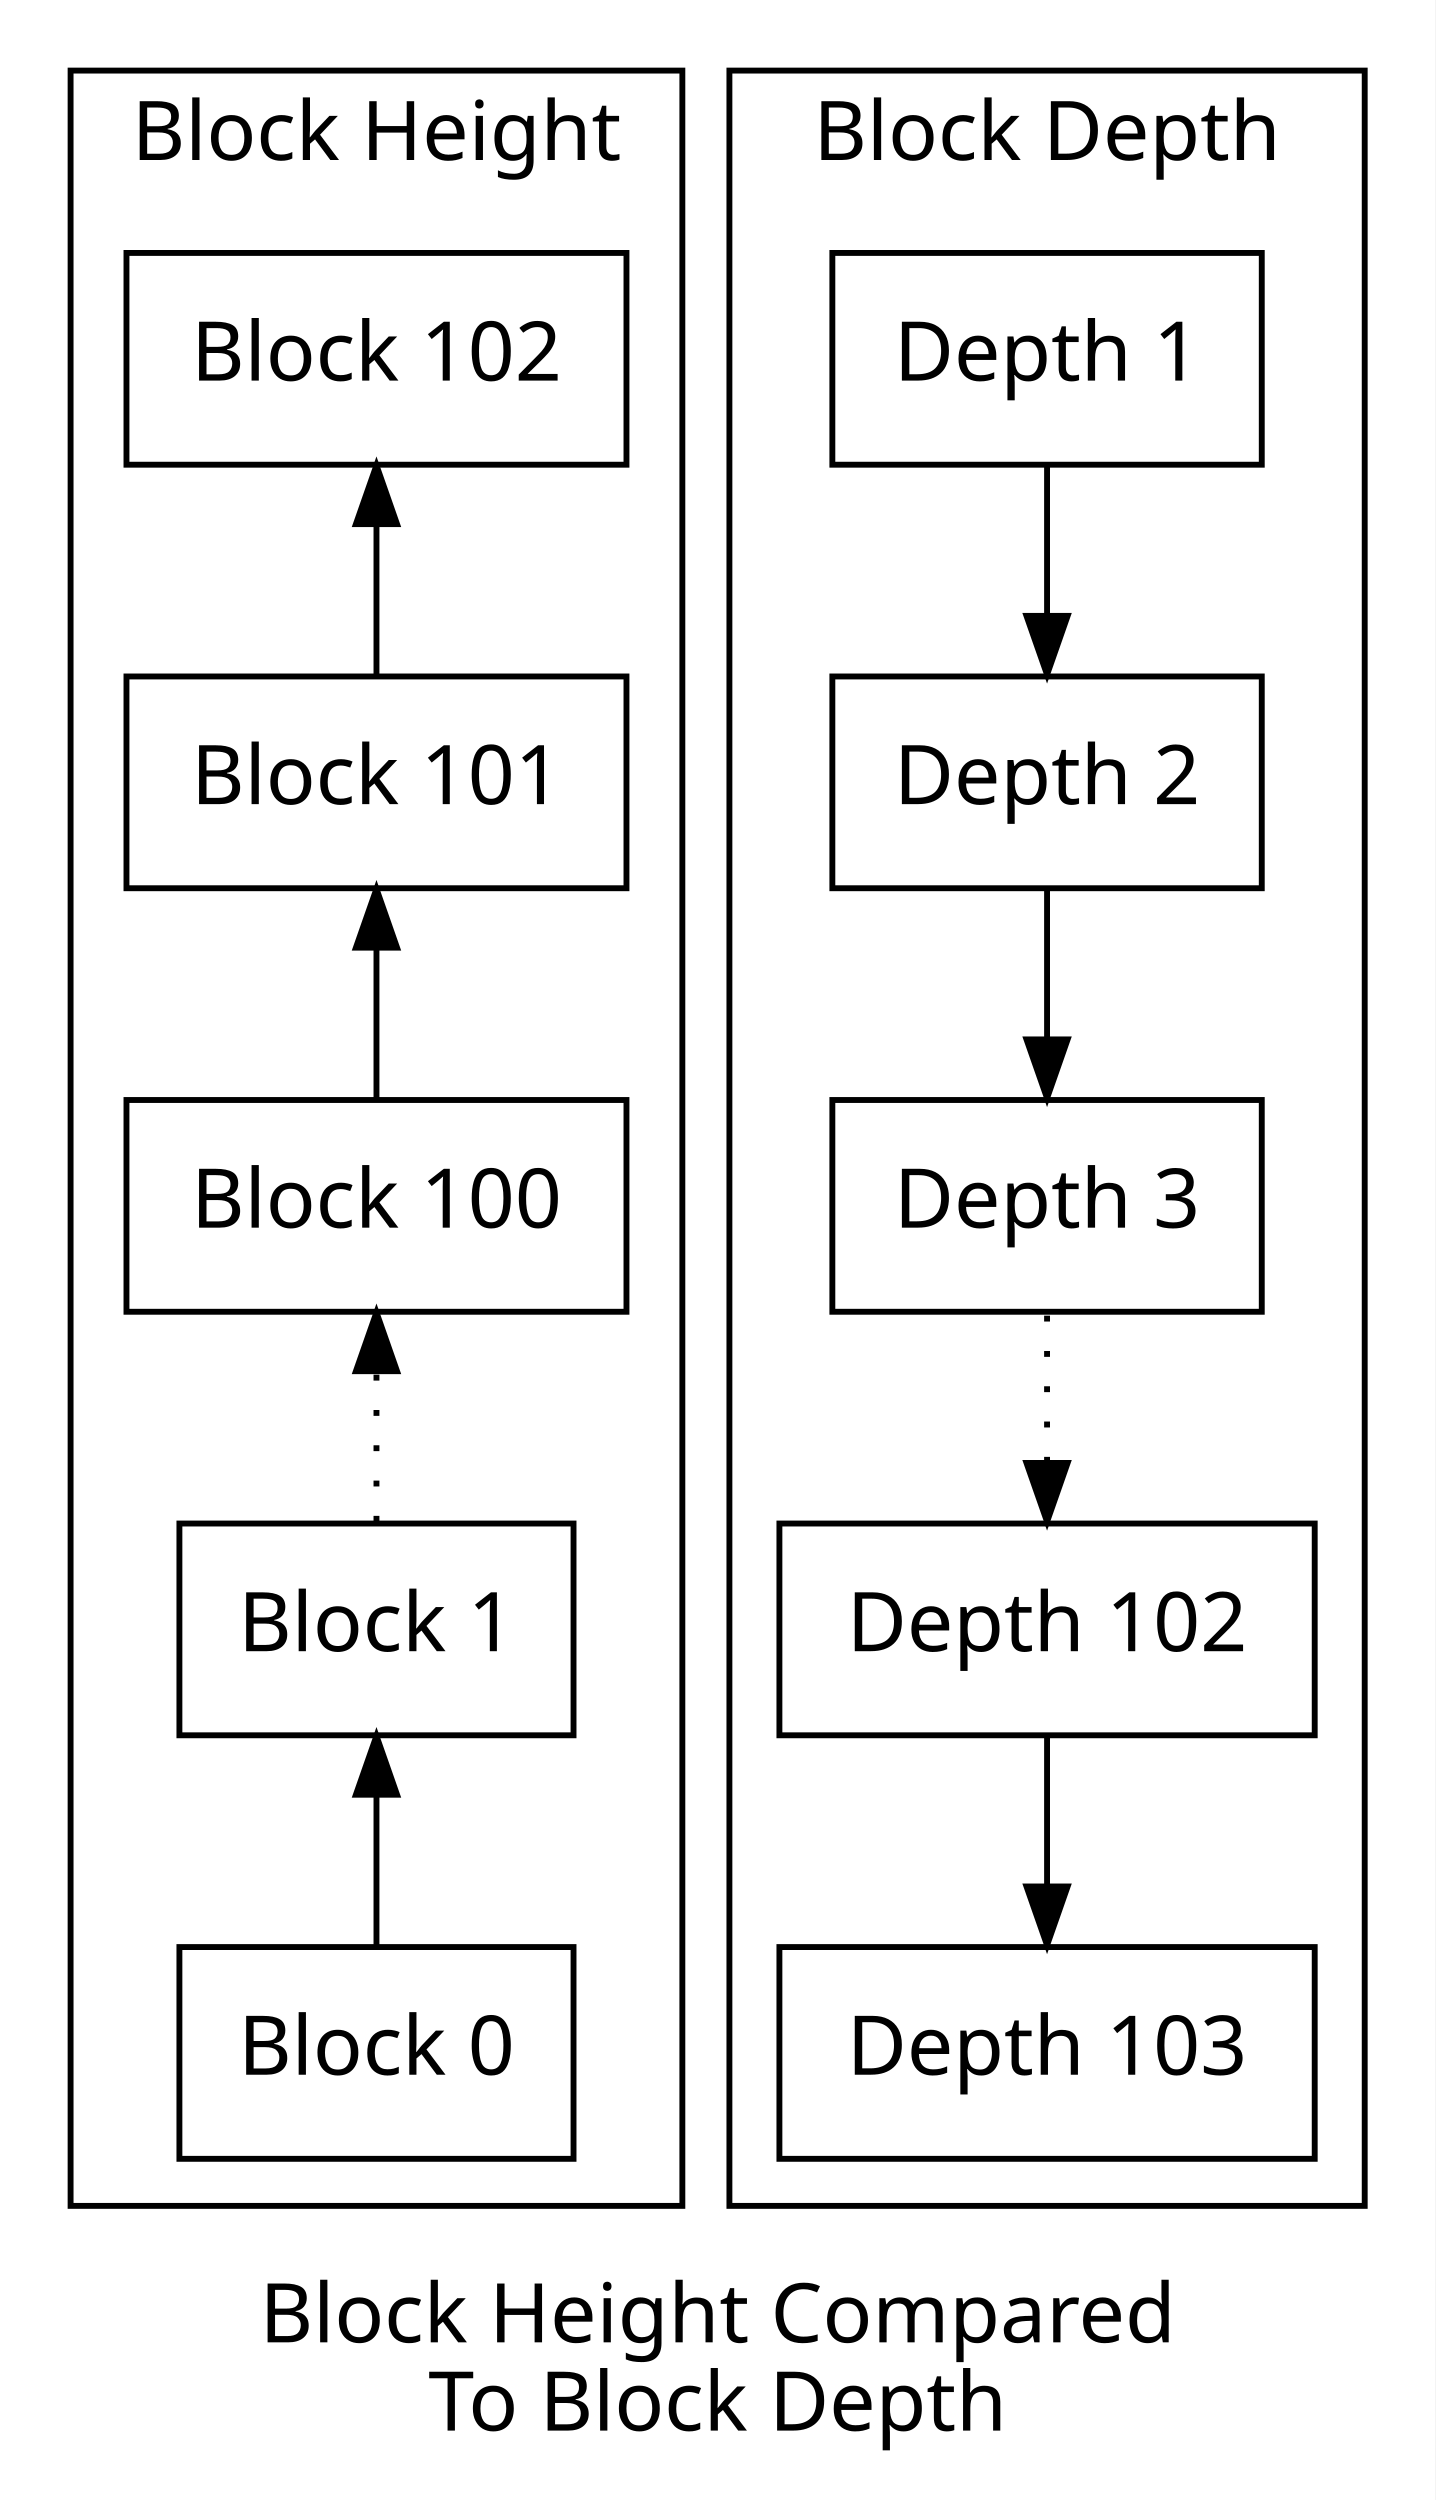
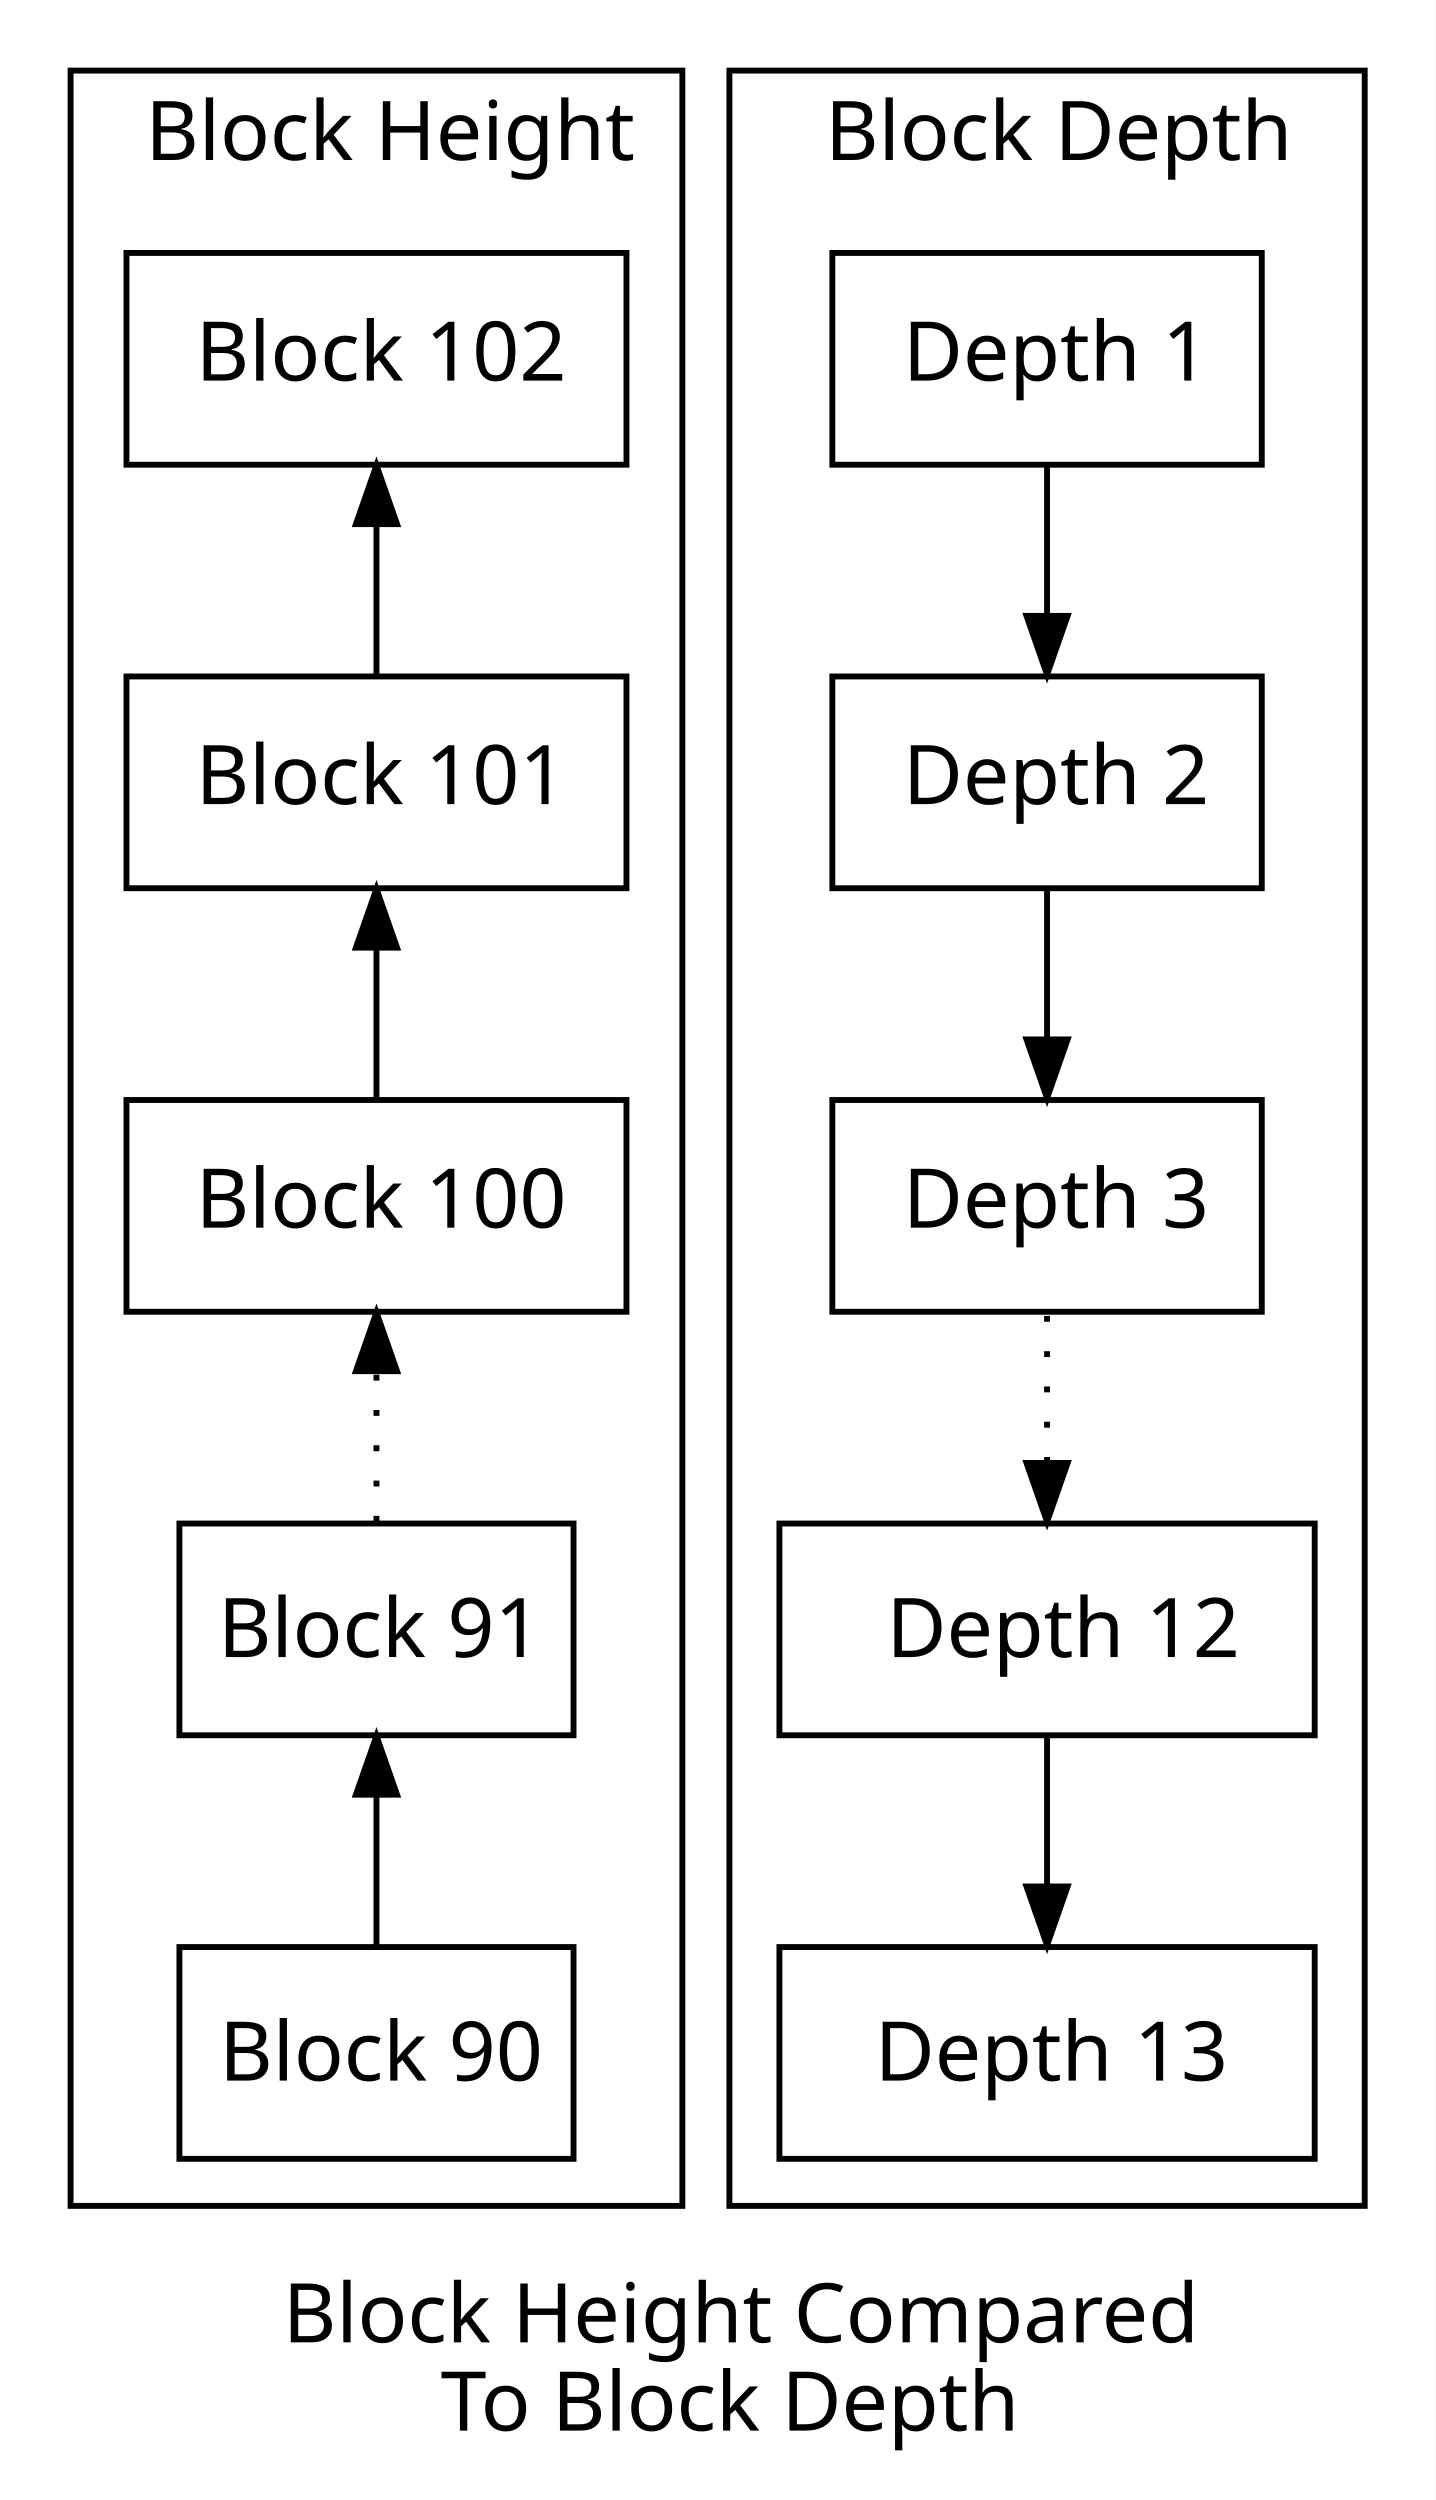
- <svg xmlns="http://www.w3.org/2000/svg" width="244pt" height="425pt" viewBox="0.00 0.00 244.00 425.00">
-   <g id="graph0" class="graph" transform="scale(1 1) rotate(0) translate(4 421)">
-     <polygon fill="white" stroke="none" points="-4,4 -4,-421 240,-421 240,4 -4,4" />
-     <text text-anchor="middle" x="118" y="-22.8" font-family="Sans" font-size="14.00">Block Height Compared</text>
-     <text text-anchor="middle" x="118" y="-7.8" font-family="Sans" font-size="14.00">To Block Depth</text>
-     <g id="clust1" class="cluster">
-       <polygon fill="none" stroke="black" points="8,-46 8,-409 112,-409 112,-46 8,-46" />
-       <text text-anchor="middle" x="60" y="-393.8" font-family="Sans" font-size="14.00">Block Height</text>
+ <svg xmlns="http://www.w3.org/2000/svg" version="1.1" id="Layer_1" x="0px" y="0px" viewBox="0 0 244 425" style="enable-background:new 0 0 244 425;" xml:space="preserve">
+   <style type="text/css">
+ 	.st0{fill:#FFFFFF;}
+ 	.st1{font-family:'ArialMT';}
+ 	.st2{font-size:14px;}
+ 	.st3{fill:none;stroke:#000000;}
+ 	.st4{stroke:#000000;}
+ 	.st5{fill:none;stroke:#000000;stroke-dasharray:1,5;}
+ </style>
+   <g id="graph0" transform="scale(1 1) rotate(0) translate(4 421)">
+     <polygon class="st0" points="-4,4 -4,-421 240,-421 240,4  " />
+     <text transform="matrix(1 0 0 1 44.0762 -22.8)" class="st1 st2">Block Height Compared</text>
+     <text transform="matrix(1 0 0 1 70.9209 -7.8)" class="st1 st2">To Block Depth</text>
+     <g id="clust1">
+       <polygon class="st3" points="8,-46 8,-409 112,-409 112,-46   " />
+       <text transform="matrix(1 0 0 1 20.7036 -393.8)" class="st1 st2">Block Height</text>
    </g>
-     <g id="clust2" class="cluster">
-       <polygon fill="none" stroke="black" points="120,-46 120,-409 228,-409 228,-46 120,-46" />
-       <text text-anchor="middle" x="174" y="-393.8" font-family="Sans" font-size="14.00">Block Depth</text>
+     <g id="clust2">
+       <polygon class="st3" points="120,-46 120,-409 228,-409 228,-46   " />
+       <text transform="matrix(1 0 0 1 136.2588 -393.8)" class="st1 st2">Block Depth</text>
    </g>
-     <g id="node1" class="node">
-       <polygon fill="none" stroke="black" points="93.5,-90 26.5,-90 26.5,-54 93.5,-54 93.5,-90" />
-       <text text-anchor="middle" x="60" y="-68.3" font-family="Sans" font-size="14.00">Block 0</text>
+     <g id="node1">
+       <polygon class="st3" points="93.5,-90 26.5,-90 26.5,-54 93.5,-54   " />
+       <text transform="matrix(1 0 0 1 33.2588 -67.2998)" class="st1 st2">Block 90</text>
    </g>
-     <g id="node2" class="node">
-       <polygon fill="none" stroke="black" points="93.5,-162 26.5,-162 26.5,-126 93.5,-126 93.5,-162" />
-       <text text-anchor="middle" x="60" y="-140.3" font-family="Sans" font-size="14.00">Block 1</text>
+     <g id="node2">
+       <polygon class="st3" points="93.5,-162 26.5,-162 26.5,-126 93.5,-126   " />
+       <text transform="matrix(1 0 0 1 33.0449 -139.3)" class="st1 st2">Block 91</text>
    </g>
-     <g id="edge1" class="edge">
-       <path fill="none" stroke="black" d="M60,-90.303C60,-98.017 60,-107.288 60,-115.888" />
-       <polygon fill="black" stroke="black" points="56.5,-115.896 60,-125.896 63.5,-115.896 56.5,-115.896" />
+     <g id="edge1">
+       <path class="st3" d="M60-90.3c0-7.7,0-17,0-25.6" />
+       <polygon class="st4" points="56.5,-115.9 60,-125.9 63.5,-115.9   " />
    </g>
-     <g id="node3" class="node">
-       <polygon fill="none" stroke="black" points="102.5,-234 17.5,-234 17.5,-198 102.5,-198 102.5,-234" />
-       <text text-anchor="middle" x="60" y="-212.3" font-family="Sans" font-size="14.00">Block 100</text>
+     <g id="node3">
+       <polygon class="st3" points="102.5,-234 17.5,-234 17.5,-198 102.5,-198   " />
+       <text transform="matrix(1 0 0 1 29.2588 -212.3)" class="st1 st2">Block 100</text>
    </g>
-     <g id="edge2" class="edge">
-       <path fill="none" stroke="black" stroke-dasharray="1,5" d="M60,-162.303C60,-170.017 60,-179.288 60,-187.888" />
-       <polygon fill="black" stroke="black" points="56.5,-187.896 60,-197.896 63.5,-187.896 56.5,-187.896" />
+     <g id="edge2">
+       <path class="st5" d="M60-162.3c0-7.7,0-17,0-25.6" />
+       <polygon class="st4" points="56.5,-187.9 60,-197.9 63.5,-187.9   " />
    </g>
-     <g id="node4" class="node">
-       <polygon fill="none" stroke="black" points="102.5,-306 17.5,-306 17.5,-270 102.5,-270 102.5,-306" />
-       <text text-anchor="middle" x="60" y="-284.3" font-family="Sans" font-size="14.00">Block 101</text>
+     <g id="node4">
+       <polygon class="st3" points="102.5,-306 17.5,-306 17.5,-270 102.5,-270   " />
+       <text transform="matrix(1 0 0 1 29.2588 -284.3)" class="st1 st2">Block 101</text>
    </g>
-     <g id="edge3" class="edge">
-       <path fill="none" stroke="black" d="M60,-234.303C60,-242.017 60,-251.288 60,-259.888" />
-       <polygon fill="black" stroke="black" points="56.5,-259.896 60,-269.896 63.5,-259.896 56.5,-259.896" />
+     <g id="edge3">
+       <path class="st3" d="M60-234.3c0-7.7,0-17,0-25.6" />
+       <polygon class="st4" points="56.5,-259.9 60,-269.9 63.5,-259.9   " />
    </g>
-     <g id="node5" class="node">
-       <polygon fill="none" stroke="black" points="102.5,-378 17.5,-378 17.5,-342 102.5,-342 102.5,-378" />
-       <text text-anchor="middle" x="60" y="-356.3" font-family="Sans" font-size="14.00">Block 102</text>
+     <g id="node5">
+       <polygon class="st3" points="102.5,-378 17.5,-378 17.5,-342 102.5,-342   " />
+       <text transform="matrix(1 0 0 1 29.2588 -356.3)" class="st1 st2">Block 102</text>
    </g>
-     <g id="edge4" class="edge">
-       <path fill="none" stroke="black" d="M60,-306.303C60,-314.017 60,-323.288 60,-331.888" />
-       <polygon fill="black" stroke="black" points="56.5,-331.896 60,-341.896 63.5,-331.896 56.5,-331.896" />
+     <g id="edge4">
+       <path class="st3" d="M60-306.3c0-7.7,0-17,0-25.6" />
+       <polygon class="st4" points="56.5,-331.9 60,-341.9 63.5,-331.9   " />
    </g>
-     <g id="node6" class="node">
-       <polygon fill="none" stroke="black" points="219.5,-90 128.5,-90 128.5,-54 219.5,-54 219.5,-90" />
-       <text text-anchor="middle" x="174" y="-68.3" font-family="Sans" font-size="14.00">Depth 103</text>
+     <g id="node6">
+       <polygon class="st3" points="219.5,-90 128.5,-90 128.5,-54 219.5,-54   " />
+       <text transform="matrix(1 0 0 1 144.6968 -67.3)" class="st1 st2">Depth 13</text>
    </g>
-     <g id="node7" class="node">
-       <polygon fill="none" stroke="black" points="219.5,-162 128.5,-162 128.5,-126 219.5,-126 219.5,-162" />
-       <text text-anchor="middle" x="174" y="-140.3" font-family="Sans" font-size="14.00">Depth 102</text>
+     <g id="node7">
+       <polygon class="st3" points="219.5,-162 128.5,-162 128.5,-126 219.5,-126   " />
+       <text transform="matrix(1 0 0 1 146.6968 -139.3)" class="st1 st2">Depth 12</text>
    </g>
-     <g id="edge5" class="edge">
-       <path fill="none" stroke="black" d="M174,-100.335C174,-108.946 174,-118.209 174,-125.896" />
-       <polygon fill="black" stroke="black" points="177.5,-100.303 174,-90.303 170.5,-100.303 177.5,-100.303" />
+     <g id="edge5">
+       <path class="st3" d="M174-100.3c0-8.6,0-17.9,0-25.6" />
+       <polygon class="st4" points="177.5,-100.3 174,-90.3 170.5,-100.3   " />
    </g>
-     <g id="node8" class="node">
-       <polygon fill="none" stroke="black" points="210.5,-234 137.5,-234 137.5,-198 210.5,-198 210.5,-234" />
-       <text text-anchor="middle" x="174" y="-212.3" font-family="Sans" font-size="14.00">Depth 3</text>
+     <g id="node8">
+       <polygon class="st3" points="210.5,-234 137.5,-234 137.5,-198 210.5,-198   " />
+       <text transform="matrix(1 0 0 1 149.4829 -212.3)" class="st1 st2">Depth 3</text>
    </g>
-     <g id="edge6" class="edge">
-       <path fill="none" stroke="black" stroke-dasharray="1,5" d="M174,-172.335C174,-180.946 174,-190.209 174,-197.896" />
-       <polygon fill="black" stroke="black" points="177.5,-172.303 174,-162.303 170.5,-172.303 177.5,-172.303" />
+     <g id="edge6">
+       <path class="st5" d="M174-172.3c0-8.6,0-17.9,0-25.6" />
+       <polygon class="st4" points="177.5,-172.3 174,-162.3 170.5,-172.3   " />
    </g>
-     <g id="node9" class="node">
-       <polygon fill="none" stroke="black" points="210.5,-306 137.5,-306 137.5,-270 210.5,-270 210.5,-306" />
-       <text text-anchor="middle" x="174" y="-284.3" font-family="Sans" font-size="14.00">Depth 2</text>
+     <g id="node9">
+       <polygon class="st3" points="210.5,-306 137.5,-306 137.5,-270 210.5,-270   " />
+       <text transform="matrix(1 0 0 1 149.4829 -284.3)" class="st1 st2">Depth 2</text>
    </g>
-     <g id="edge7" class="edge">
-       <path fill="none" stroke="black" d="M174,-244.335C174,-252.946 174,-262.209 174,-269.896" />
-       <polygon fill="black" stroke="black" points="177.5,-244.303 174,-234.303 170.5,-244.303 177.5,-244.303" />
+     <g id="edge7">
+       <path class="st3" d="M174-244.3c0-8.6,0-17.9,0-25.6" />
+       <polygon class="st4" points="177.5,-244.3 174,-234.3 170.5,-244.3   " />
    </g>
-     <g id="node10" class="node">
-       <polygon fill="none" stroke="black" points="210.5,-378 137.5,-378 137.5,-342 210.5,-342 210.5,-378" />
-       <text text-anchor="middle" x="174" y="-356.3" font-family="Sans" font-size="14.00">Depth 1</text>
+     <g id="node10">
+       <polygon class="st3" points="210.5,-378 137.5,-378 137.5,-342 210.5,-342   " />
+       <text transform="matrix(1 0 0 1 149.4829 -356.3)" class="st1 st2">Depth 1</text>
    </g>
-     <g id="edge8" class="edge">
-       <path fill="none" stroke="black" d="M174,-316.335C174,-324.946 174,-334.209 174,-341.896" />
-       <polygon fill="black" stroke="black" points="177.5,-316.303 174,-306.303 170.5,-316.303 177.5,-316.303" />
+     <g id="edge8">
+       <path class="st3" d="M174-316.3c0-8.6,0-17.9,0-25.6" />
+       <polygon class="st4" points="177.5,-316.3 174,-306.3 170.5,-316.3   " />
    </g>
  </g>
+   <text transform="matrix(1 0 0 1 -802 -301.724)" style="font-family:'MyriadPro-Regular'; font-size:12px;">Lorem ipsum</text>
</svg>
